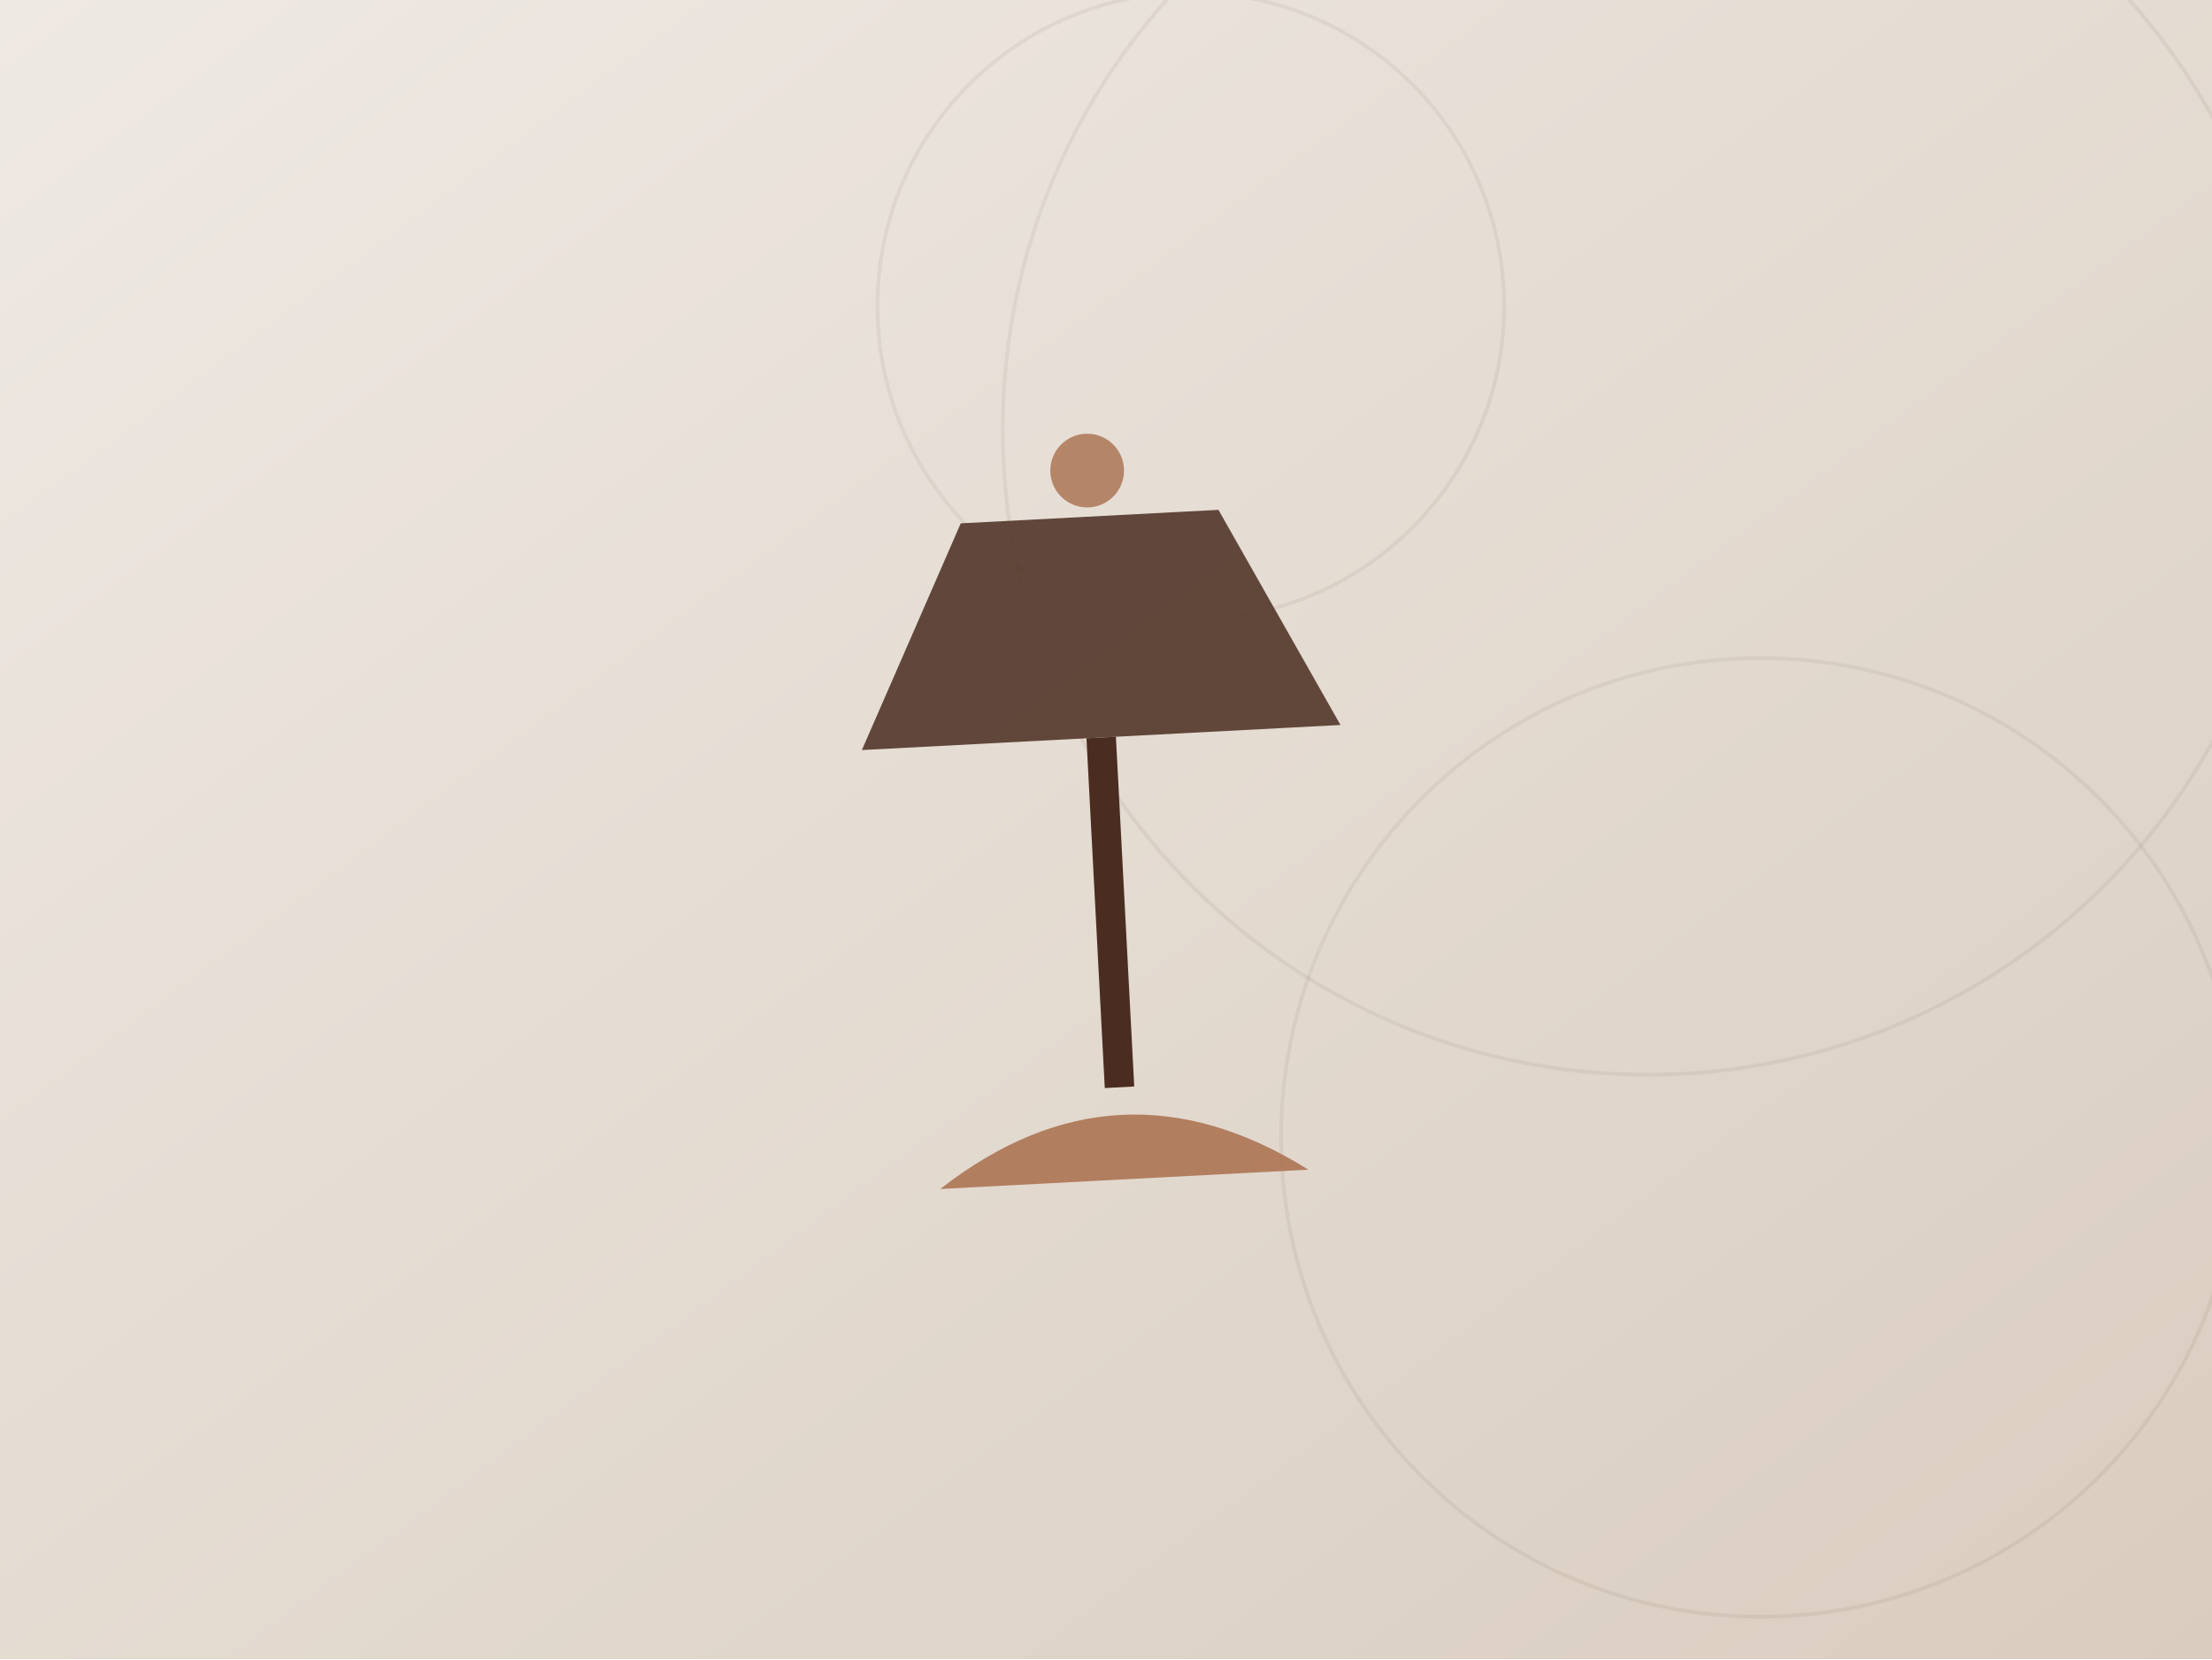
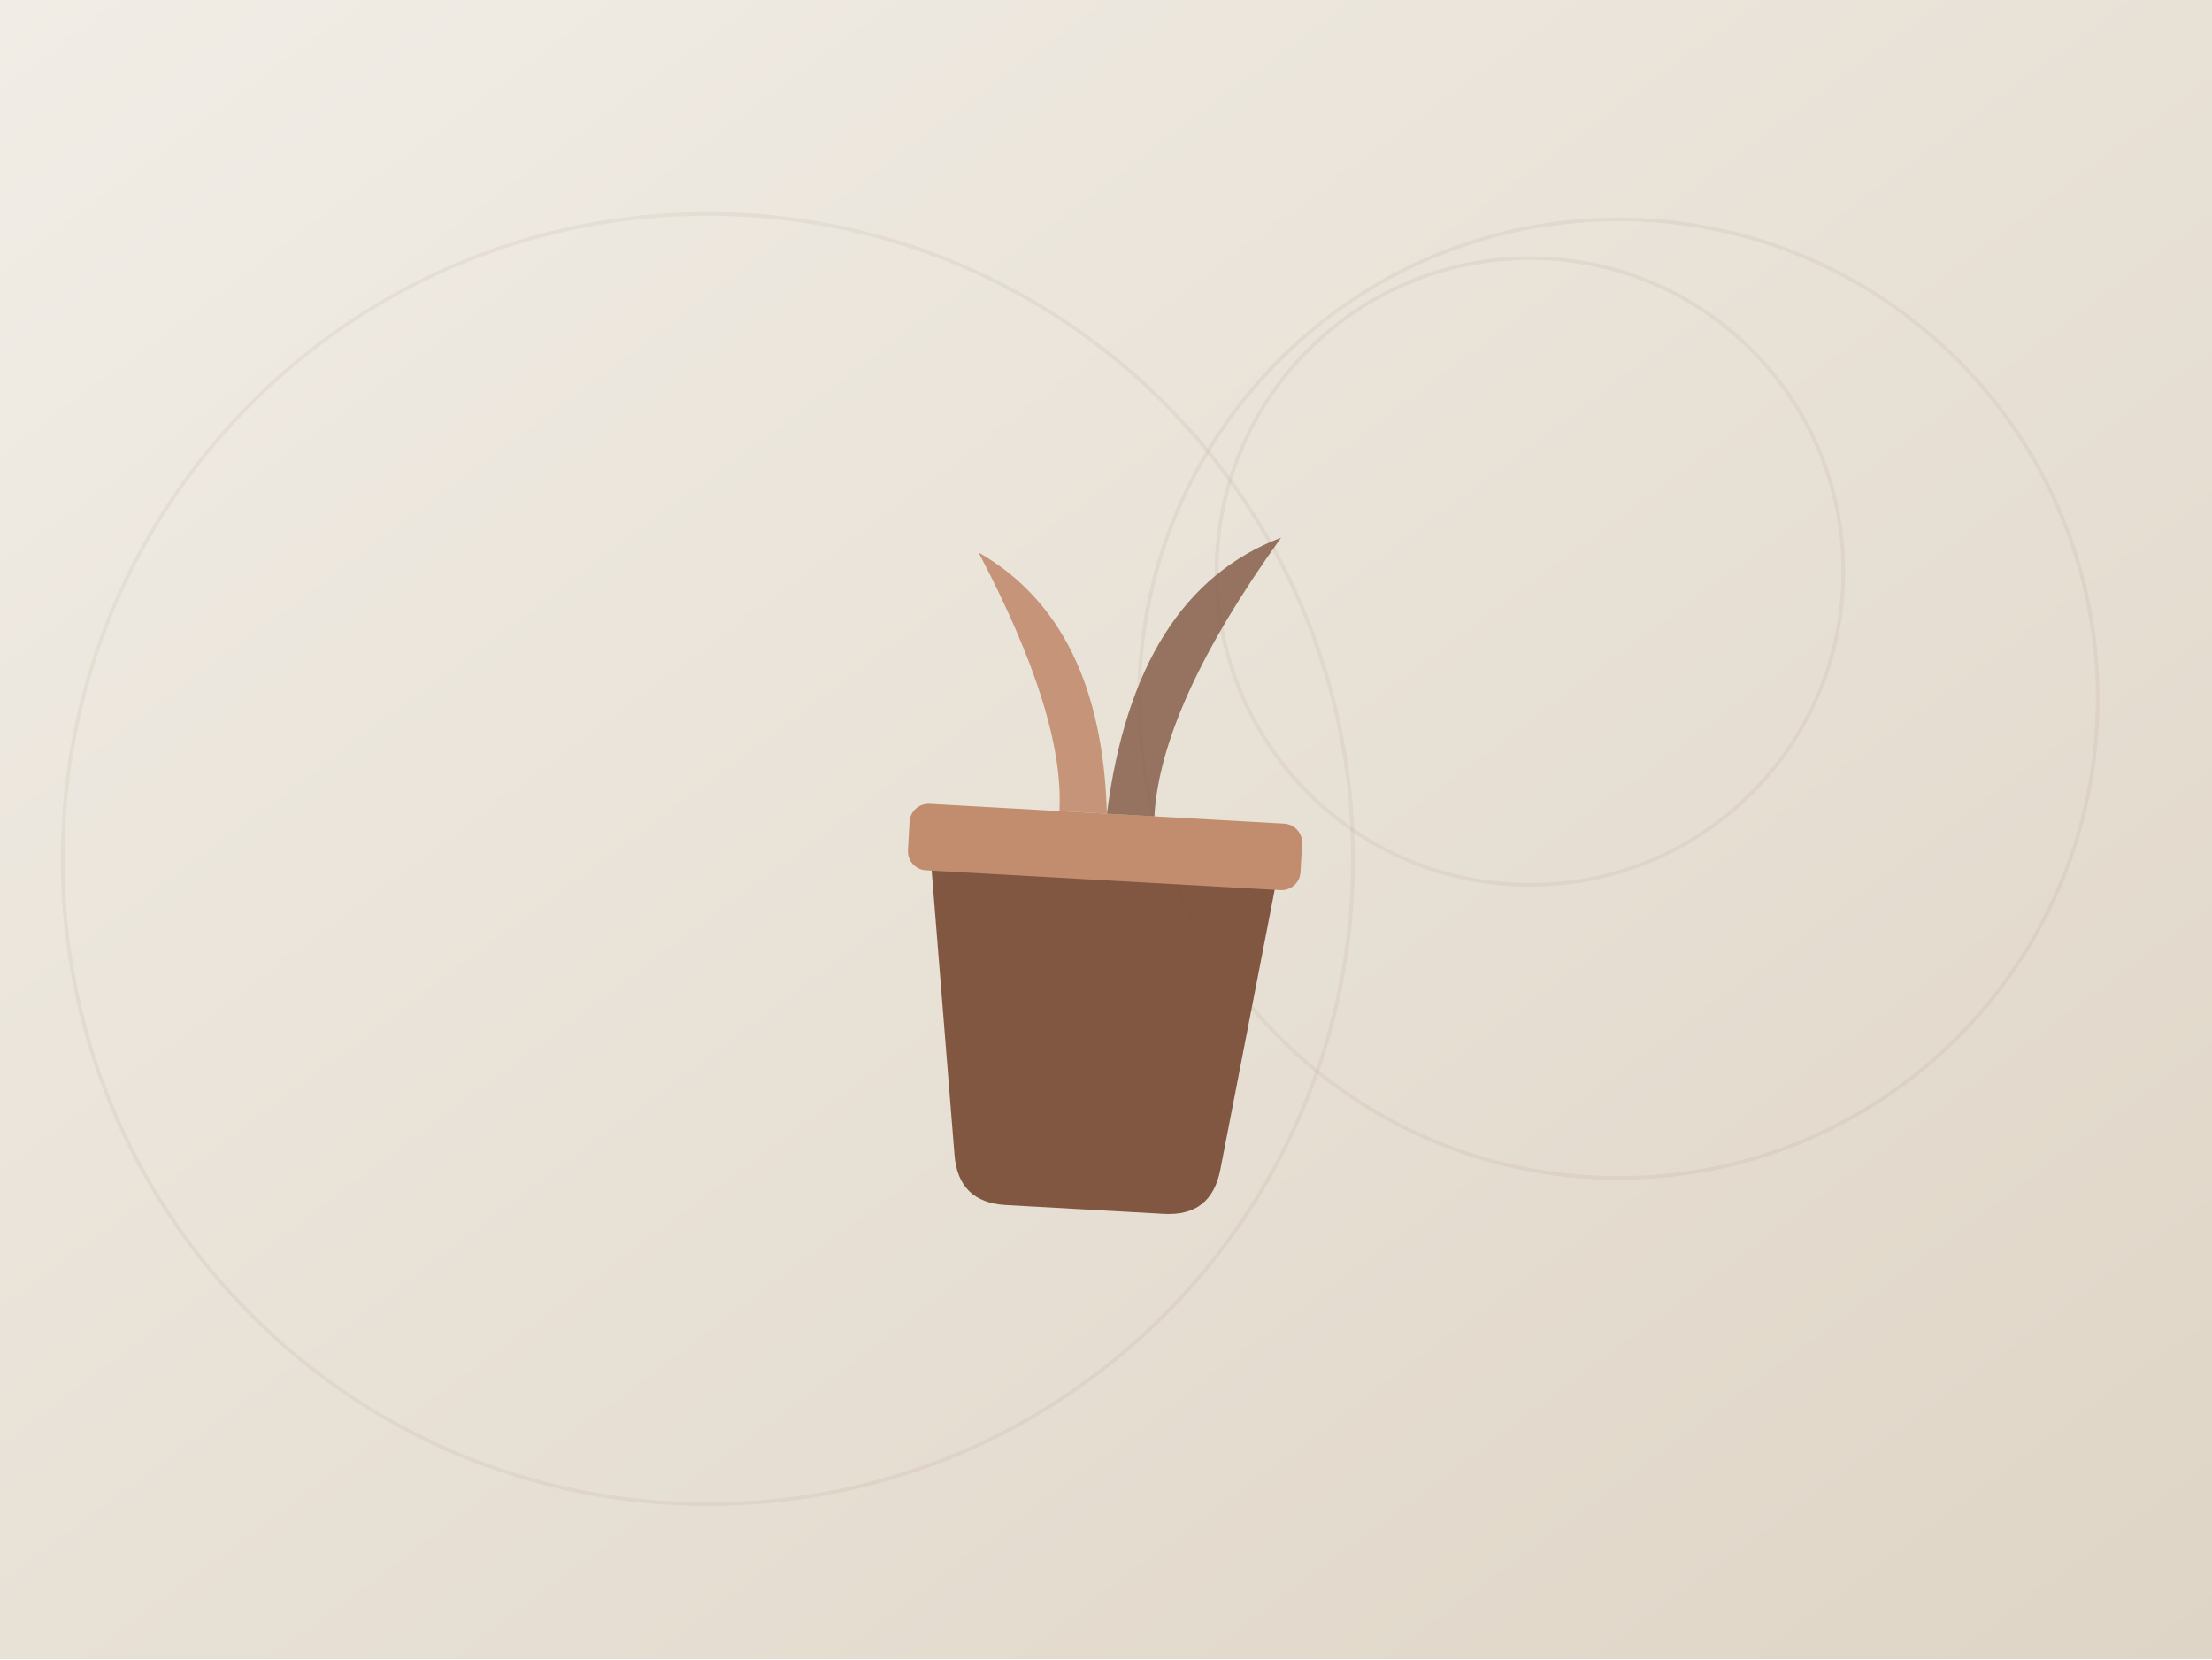
- <svg xmlns="http://www.w3.org/2000/svg" viewBox="0 0 1200 900" width="1200" height="900" role="img" aria-label="Terracotta Planter Set of Three second">
+ <svg xmlns="http://www.w3.org/2000/svg" viewBox="0 0 1200 900" width="1200" height="900" role="img" aria-label="Terracotta Planter Set of Three">
  <defs>
    <linearGradient id="g" x1="0" y1="0" x2="1" y2="1">
-       <stop offset="0%" stop-color="#EFE9E4" />
-       <stop offset="100%" stop-color="#D9CDBF" />
+       <stop offset="0%" stop-color="#F1EDE6" />
+       <stop offset="100%" stop-color="#DFD5C6" />
    </linearGradient>
  </defs>
  <rect width="1200" height="900" fill="url(#g)" />
-   <circle cx="646" cy="166" r="170" fill="none" stroke="#4A2D20" stroke-width="2" opacity="0.07" />
-   <circle cx="955" cy="617" r="260" fill="none" stroke="#4A2D20" stroke-width="2" opacity="0.07" />
-   <circle cx="894" cy="233" r="350" fill="none" stroke="#4A2D20" stroke-width="2" opacity="0.07" />
-   <g transform="rotate(-3 600 450)">
-     <path d="M470 400 h260 l-60 -120 h-140 z" fill="#4A2D20" opacity="0.85" />
-     <path d="M600 400 v190" stroke="#4A2D20" stroke-width="16" />
-     <path d="M500 640 q100 -70 200 0 z" fill="#A96F4C" opacity="0.85" />
-     <circle cx="600" cy="255" r="20" fill="#A96F4C" opacity="0.8" />
+   <circle cx="830" cy="310" r="170" fill="none" stroke="#74452E" stroke-width="2" opacity="0.07" />
+   <circle cx="878" cy="379" r="260" fill="none" stroke="#74452E" stroke-width="2" opacity="0.07" />
+   <circle cx="384" cy="466" r="350" fill="none" stroke="#74452E" stroke-width="2" opacity="0.07" />
+   <g transform="translate(600 450) scale(0.86) rotate(3.2) translate(-600 -450)">
+     <path d="M490 470 h220 l-26 190 q-4 30 -34 30 h-100 q-30 0 -34 -30 z" fill="#74452E" opacity="0.88" />
+     <rect x="476" y="440" width="248" height="42" rx="12" fill="#C28C6E" />
+     <path d="M600 440 q-10 -120 -90 -160 q60 100 60 160" fill="#C28C6E" opacity="0.9" />
+     <path d="M600 440 q10 -140 100 -180 q-70 110 -70 180" fill="#74452E" opacity="0.7" />
  </g>
</svg>
